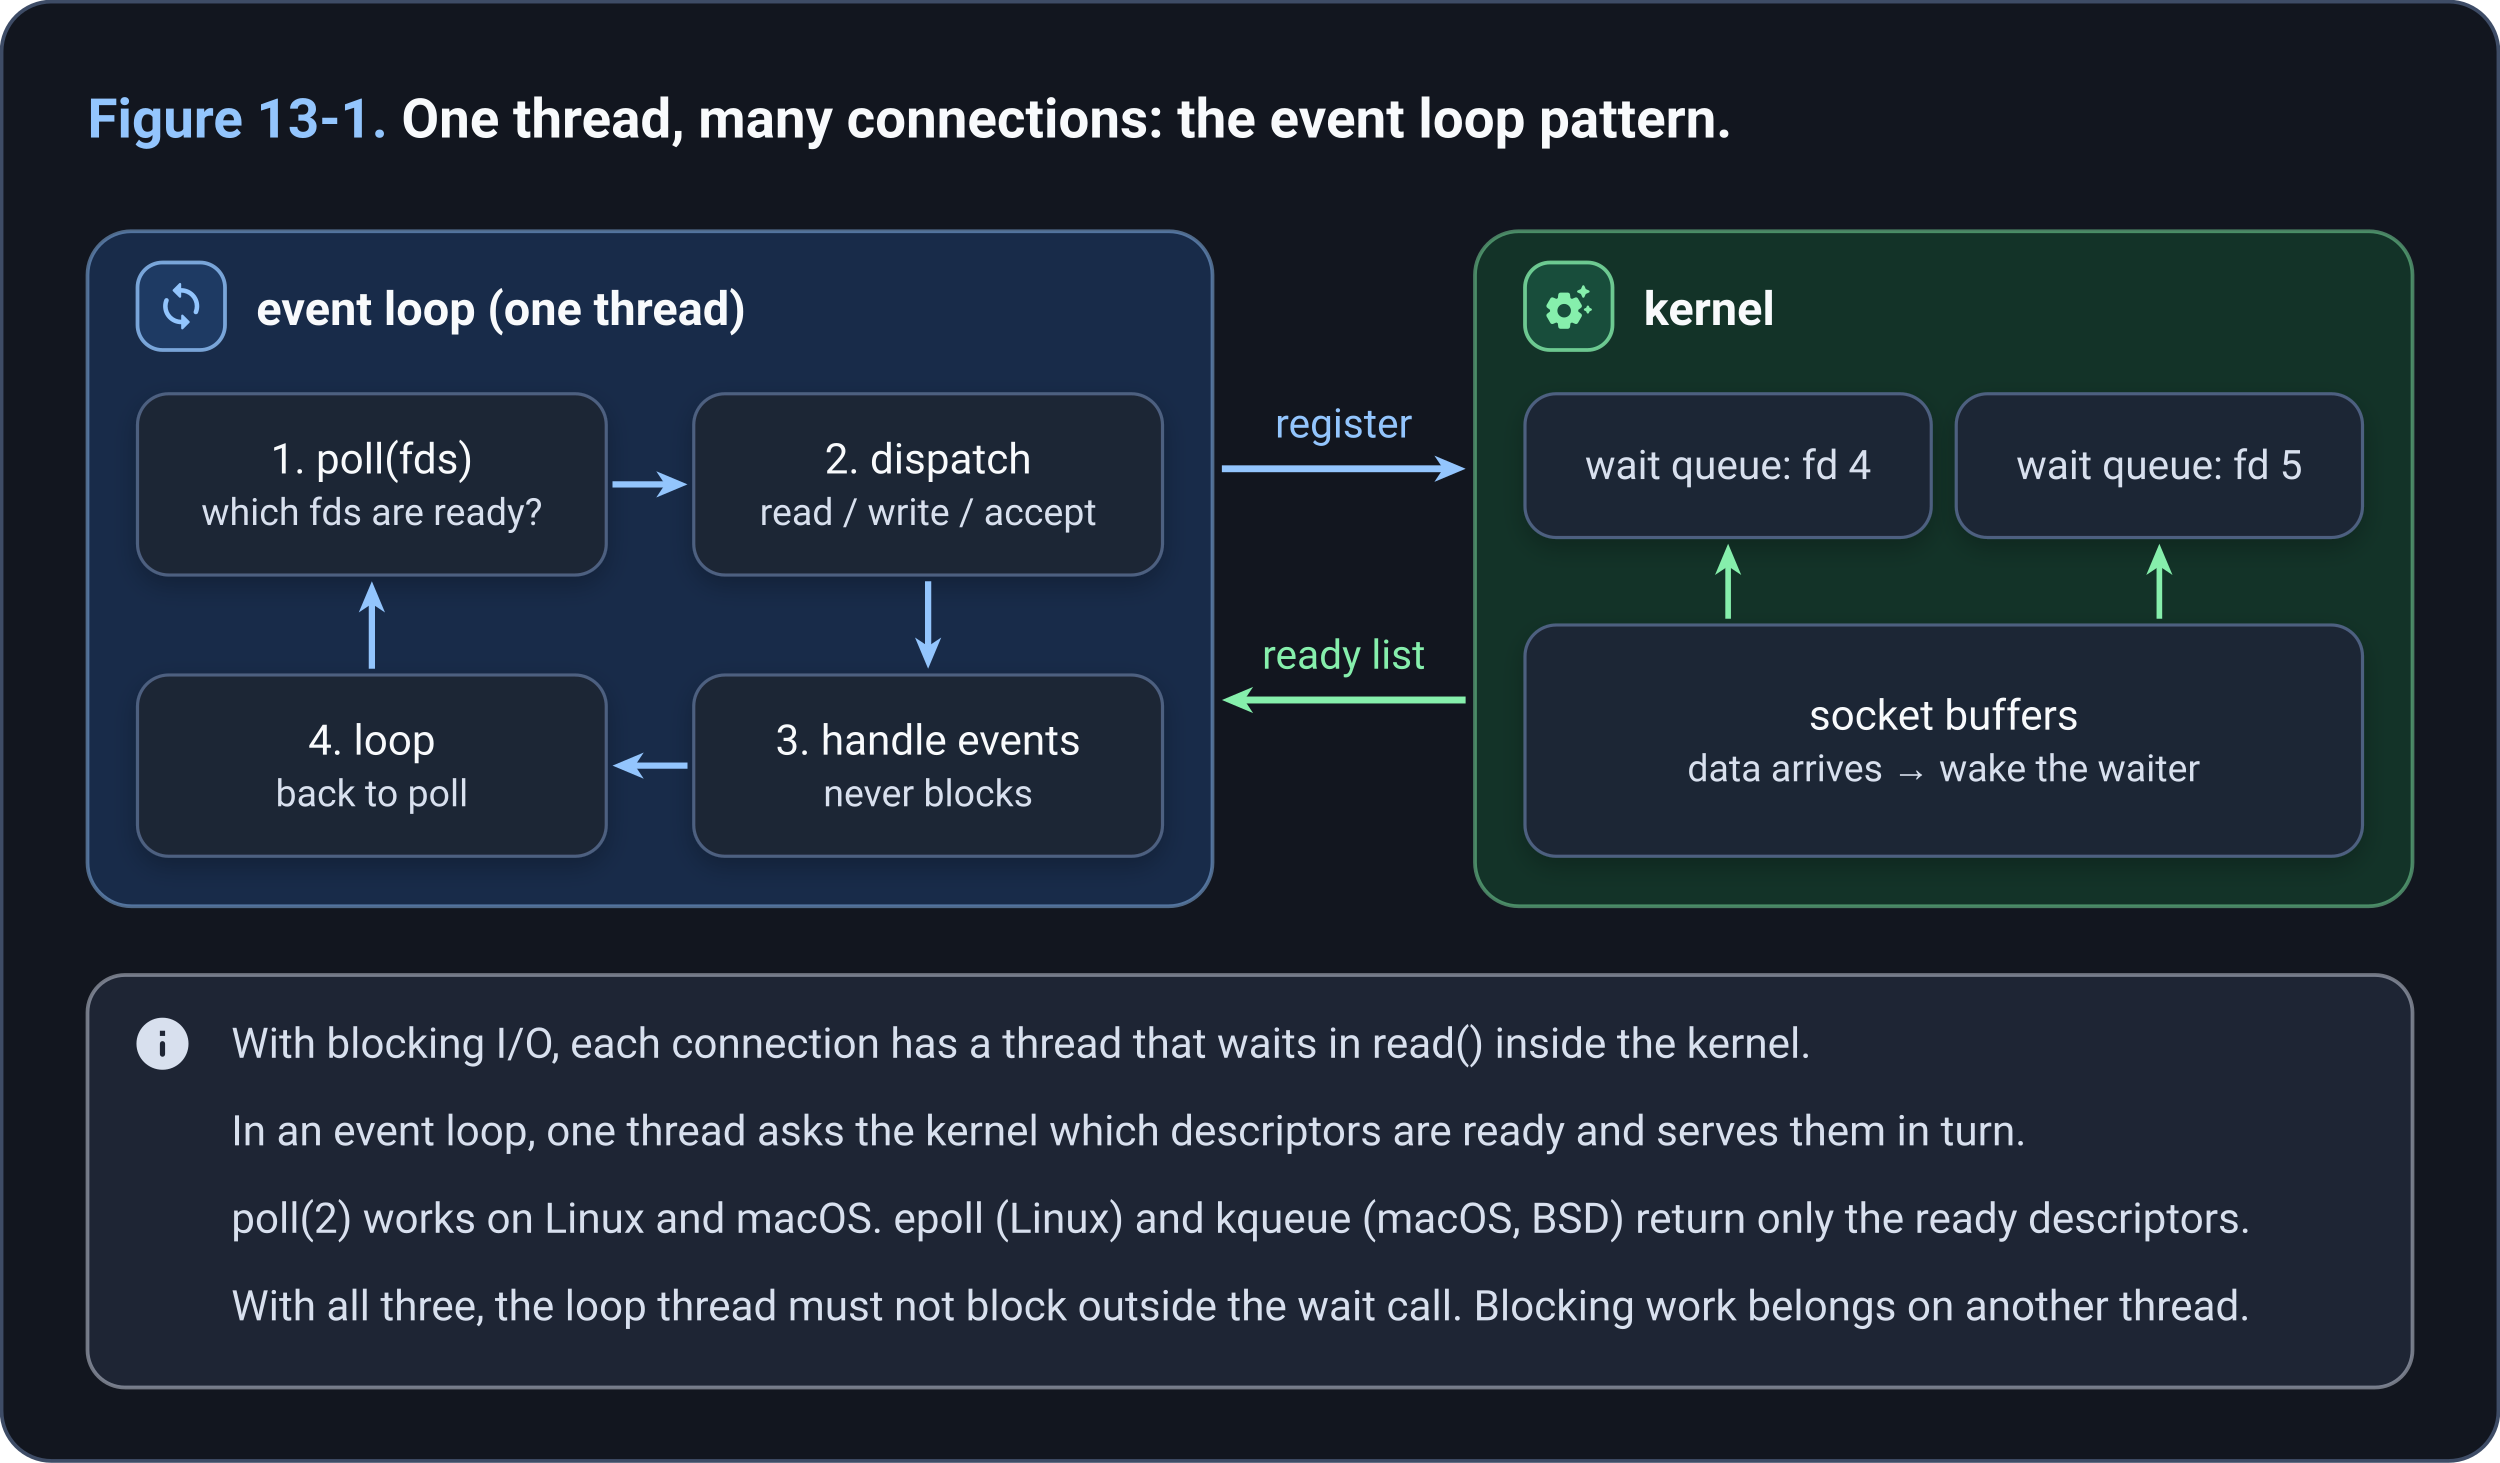
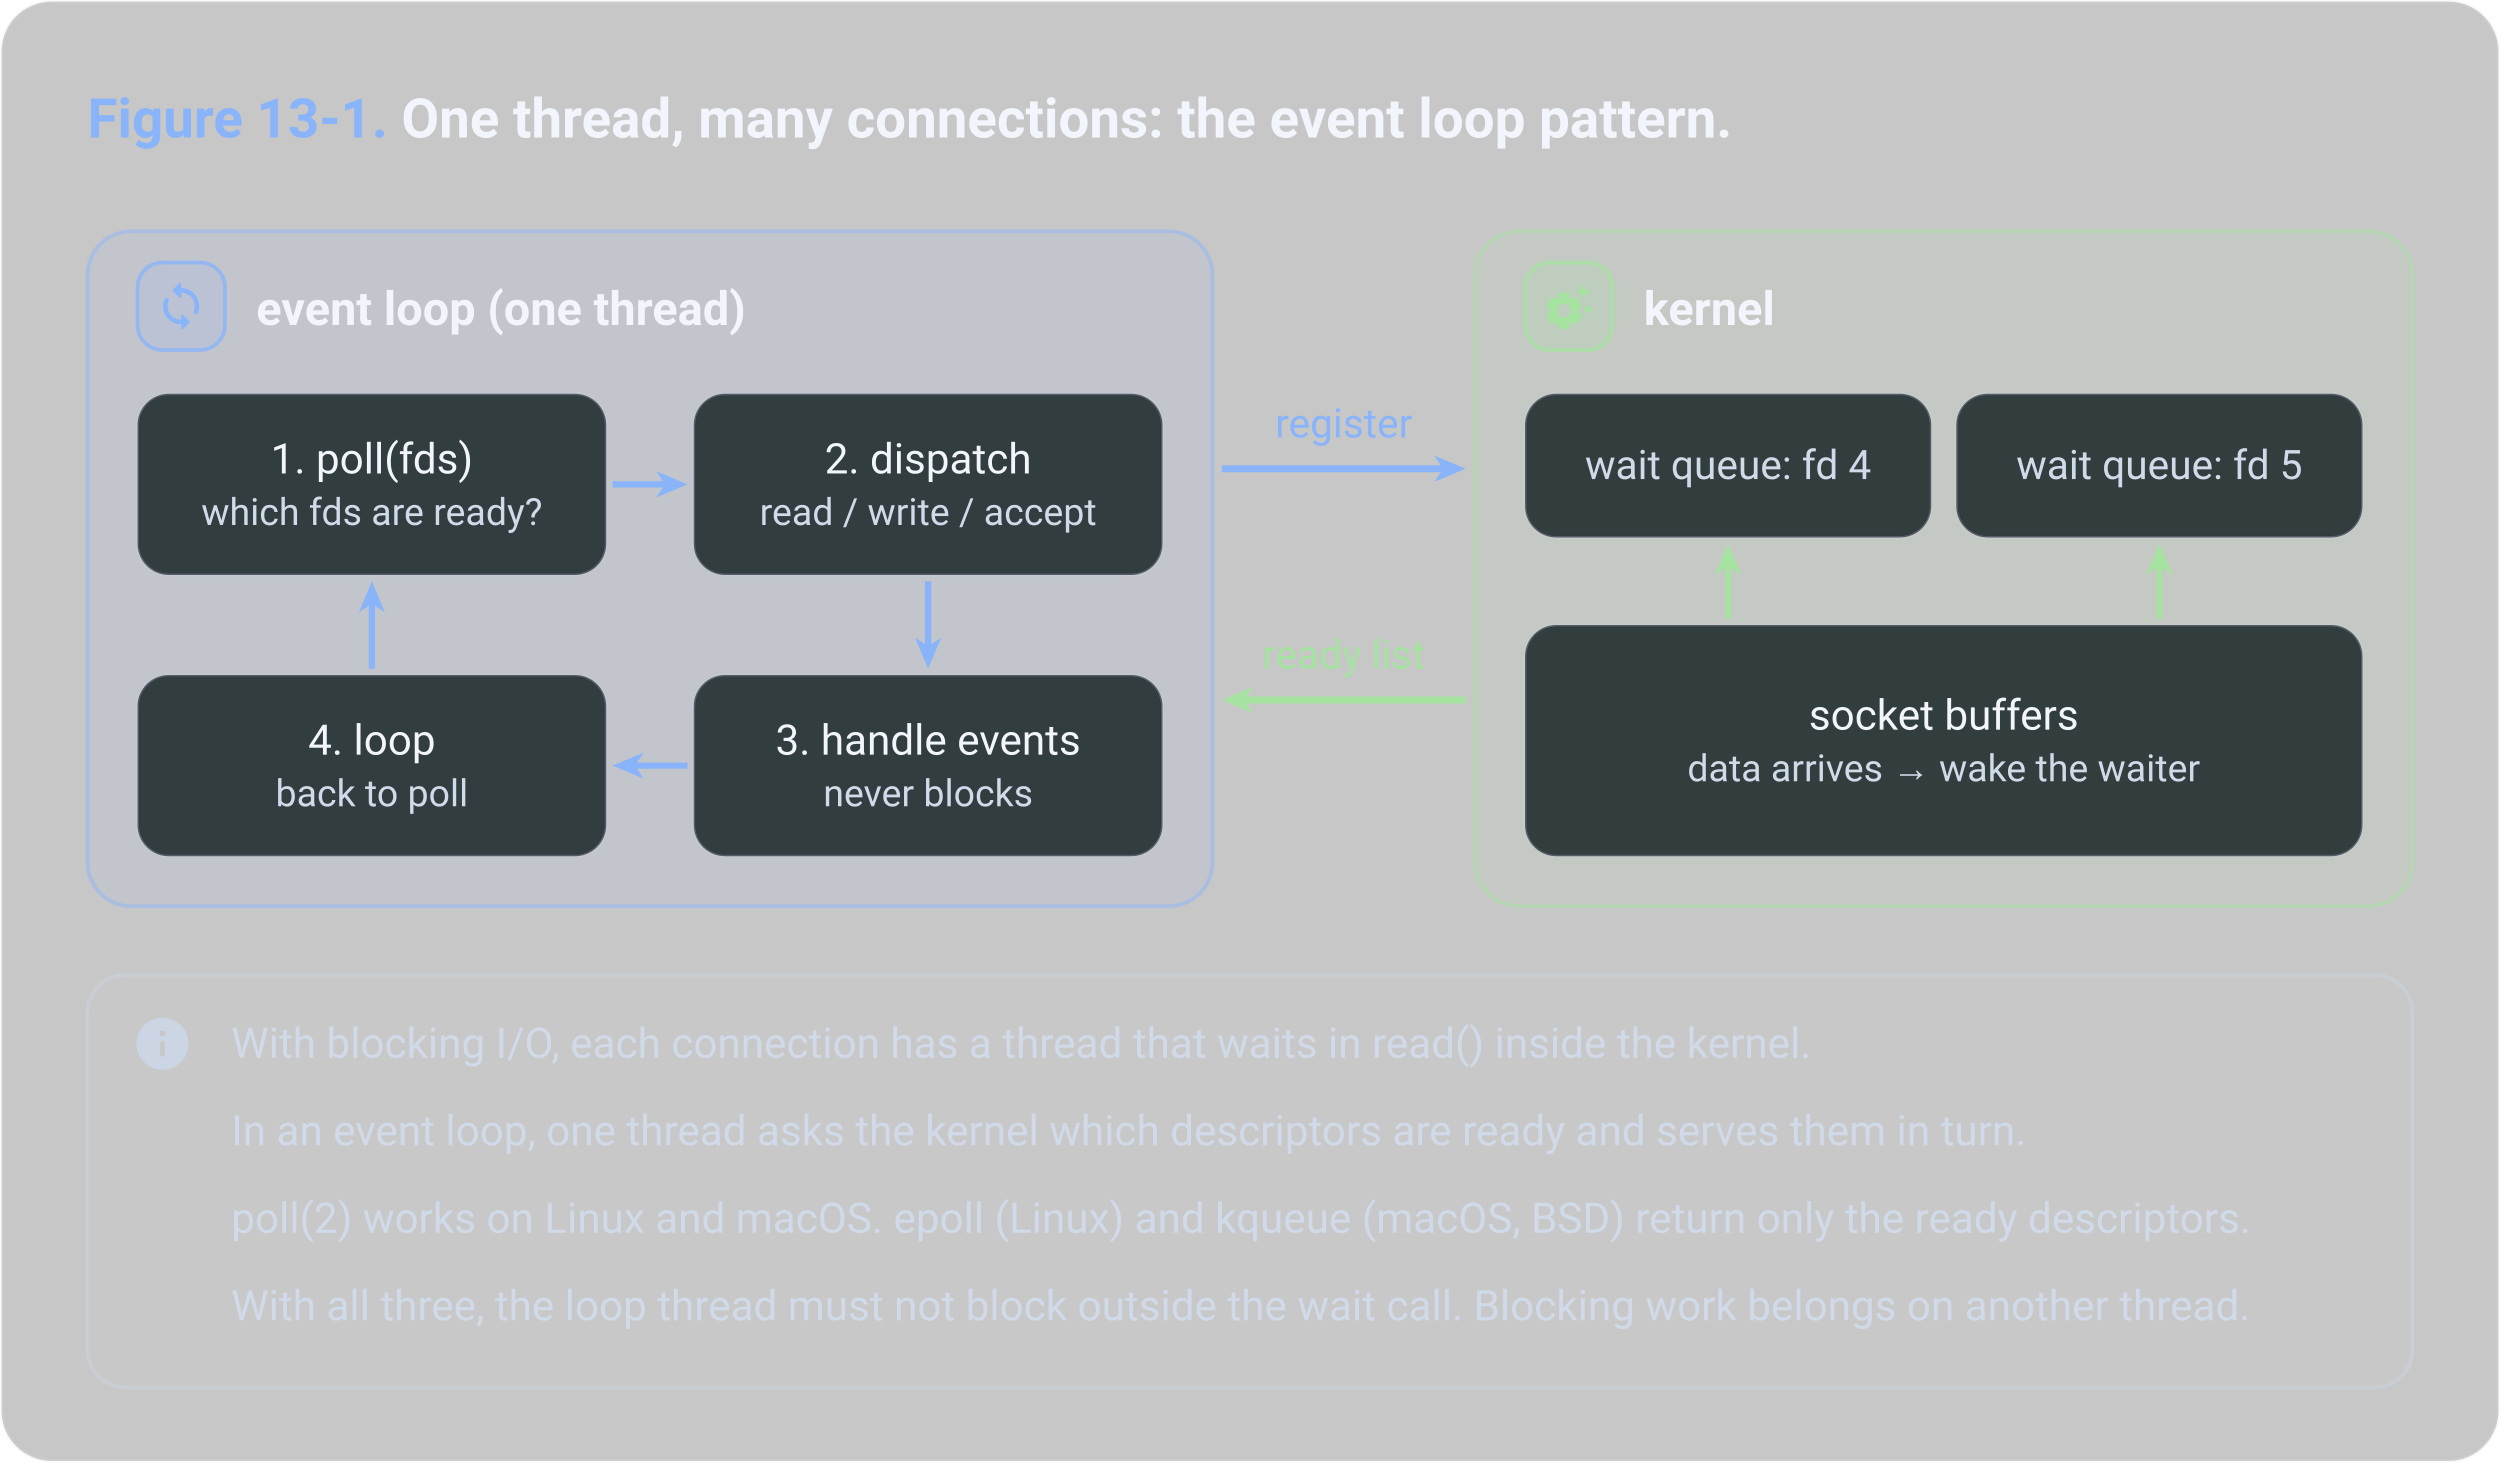
<svg xmlns="http://www.w3.org/2000/svg" viewBox="0 0 800 468" width="800" height="468">
  <style>
-     text { font-family: -apple-system, BlinkMacSystemFont, "Segoe UI", Roboto, "Helvetica Neue", Arial, sans-serif; fill: #F8FAFC; }
-     .paper { fill: #12161F; }
-     .frame { fill: #12161F; stroke: #3E4C66; stroke-width: 1.2; }
-     .card { fill: #1E2636; stroke: #4E6080; stroke-width: 1; }
-     .hair { stroke: #3E4C66; stroke-width: 1.2; fill: none; }
-     .muted { fill: #D8E0EE; }
-     .ink { fill: #F8FAFC; }
+     text { font-family: -apple-system, BlinkMacSystemFont, "Segoe UI", Roboto, "Helvetica Neue", Arial, sans-serif; fill: #F2F6FC; }
+     .paper { fill: #121722; }
+     .frame { fill: rgba(0, 0, 0, 0.22); stroke: rgba(226, 232, 240, 0.18); stroke-width: 1.2; }
+     .card { fill: rgba(13, 18, 28, 0.80); stroke: rgba(203, 213, 225, 0.24); stroke-width: 1; }
+     .hair { stroke: rgba(226, 232, 240, 0.18); stroke-width: 1.2; fill: none; }
+     .muted { fill: #D0DAE8; }
+     .ink { fill: #F2F6FC; }
    .title { font-size: 17.5px; font-weight: 650; }
    .head { font-size: 15.5px; font-weight: 650; }
    .name { font-size: 15px; font-weight: 650; }
    .body { font-size: 13.5px; }
    .sub { font-size: 13px; }
    .mono { font-size: 12.5px; font-family: "SF Mono", SFMono-Regular, ui-monospace, Menlo, Consolas, monospace; }
    .monob { font-size: 12.5px; font-weight: 650; font-family: "SF Mono", SFMono-Regular, ui-monospace, Menlo, Consolas, monospace; }
    .small { font-size: 12px; }
    .note { font-size: 13.5px; }
    .noteb { font-size: 13.5px; font-weight: 650; }
-     .sub, .small, .note { fill: #D8E0EE; }
-     .c-blue { fill: #182B49; stroke: #93C5FD; stroke-opacity: 0.48; stroke-width: 1.2; }
-     .m-blue { fill: #1E3A63; stroke: #93C5FD; stroke-opacity: 0.78; stroke-width: 1.2; }
-     .a-blue { fill: #93C5FD; }
-     .t-blue { fill: #93C5FD; }
-     .w-blue { stroke: #93C5FD; fill: none; stroke-linecap: butt; stroke-linejoin: round; }
-     .o-blue { stroke: #93C5FD; fill: none; stroke-width: 1.5; }
-     .h-blue { stroke: #93C5FD; stroke-width: 1.4; }
-     .c-green { fill: #133328; stroke: #86EFAC; stroke-opacity: 0.48; stroke-width: 1.2; }
-     .m-green { fill: #184D3B; stroke: #86EFAC; stroke-opacity: 0.78; stroke-width: 1.2; }
-     .a-green { fill: #86EFAC; }
-     .t-green { fill: #86EFAC; }
-     .w-green { stroke: #86EFAC; fill: none; stroke-linecap: butt; stroke-linejoin: round; }
-     .o-green { stroke: #86EFAC; fill: none; stroke-width: 1.5; }
-     .h-green { stroke: #86EFAC; stroke-width: 1.4; }
-     .c-amber { fill: #34250F; stroke: #FDE078; stroke-opacity: 0.48; stroke-width: 1.2; }
-     .m-amber { fill: #4F3814; stroke: #FDE078; stroke-opacity: 0.78; stroke-width: 1.2; }
-     .a-amber { fill: #FDE078; }
-     .t-amber { fill: #FDE078; }
-     .w-amber { stroke: #FDE078; fill: none; stroke-linecap: butt; stroke-linejoin: round; }
-     .o-amber { stroke: #FDE078; fill: none; stroke-width: 1.5; }
-     .h-amber { stroke: #FDE078; stroke-width: 1.4; }
-     .c-red { fill: #3A1B23; stroke: #FDA4AF; stroke-opacity: 0.48; stroke-width: 1.2; }
-     .m-red { fill: #582430; stroke: #FDA4AF; stroke-opacity: 0.78; stroke-width: 1.2; }
-     .a-red { fill: #FDA4AF; }
-     .t-red { fill: #FDA4AF; }
-     .w-red { stroke: #FDA4AF; fill: none; stroke-linecap: butt; stroke-linejoin: round; }
-     .o-red { stroke: #FDA4AF; fill: none; stroke-width: 1.5; }
-     .h-red { stroke: #FDA4AF; stroke-width: 1.4; }
-     .c-purple { fill: #261E47; stroke: #DDD6FE; stroke-opacity: 0.48; stroke-width: 1.2; }
-     .m-purple { fill: #382B6B; stroke: #DDD6FE; stroke-opacity: 0.78; stroke-width: 1.2; }
-     .a-purple { fill: #DDD6FE; }
-     .t-purple { fill: #DDD6FE; }
-     .w-purple { stroke: #DDD6FE; fill: none; stroke-linecap: butt; stroke-linejoin: round; }
-     .o-purple { stroke: #DDD6FE; fill: none; stroke-width: 1.5; }
-     .h-purple { stroke: #DDD6FE; stroke-width: 1.4; }
-     .c-teal { fill: #113136; stroke: #5EEAD4; stroke-opacity: 0.48; stroke-width: 1.2; }
-     .m-teal { fill: #164A52; stroke: #5EEAD4; stroke-opacity: 0.78; stroke-width: 1.2; }
-     .a-teal { fill: #5EEAD4; }
-     .t-teal { fill: #5EEAD4; }
-     .w-teal { stroke: #5EEAD4; fill: none; stroke-linecap: butt; stroke-linejoin: round; }
-     .o-teal { stroke: #5EEAD4; fill: none; stroke-width: 1.5; }
-     .h-teal { stroke: #5EEAD4; stroke-width: 1.4; }
-     .c-gray { fill: #1E2534; stroke: #D8E0EE; stroke-opacity: 0.48; stroke-width: 1.2; }
-     .m-gray { fill: #2C364A; stroke: #D8E0EE; stroke-opacity: 0.78; stroke-width: 1.2; }
-     .a-gray { fill: #D8E0EE; }
-     .t-gray { fill: #D8E0EE; }
-     .w-gray { stroke: #D8E0EE; fill: none; stroke-linecap: butt; stroke-linejoin: round; }
-     .o-gray { stroke: #D8E0EE; fill: none; stroke-width: 1.5; }
-     .h-gray { stroke: #D8E0EE; stroke-width: 1.4; }
-     .c-wire { fill: #1E2534; }
-     .m-wire { fill: #2C364A; }
-     .a-wire { fill: #CBD5E1; }
-     .t-wire { fill: #CBD5E1; }
-     .w-wire { stroke: #CBD5E1; fill: none; stroke-linecap: butt; stroke-linejoin: round; }
-     .o-wire { stroke: #CBD5E1; fill: none; stroke-width: 1.5; }
-     .h-wire { stroke: #CBD5E1; stroke-width: 1.4; }
+     .sub, .small, .note { fill: #D0DAE8; }
+     .c-blue { fill: rgba(137, 180, 250, 0.08); stroke: #89B4FA; stroke-opacity: 0.48; stroke-width: 1.2; }
+     .m-blue { fill: rgba(137, 180, 250, 0.16); stroke: #89B4FA; stroke-opacity: 0.78; stroke-width: 1.2; }
+     .a-blue { fill: #89B4FA; }
+     .t-blue { fill: #89B4FA; }
+     .w-blue { stroke: #89B4FA; fill: none; stroke-linecap: butt; stroke-linejoin: round; }
+     .o-blue { stroke: #89B4FA; fill: none; stroke-width: 1.5; }
+     .h-blue { stroke: #89B4FA; stroke-width: 1.4; }
+     .c-green { fill: rgba(166, 227, 161, 0.08); stroke: #A6E3A1; stroke-opacity: 0.48; stroke-width: 1.2; }
+     .m-green { fill: rgba(166, 227, 161, 0.15); stroke: #A6E3A1; stroke-opacity: 0.78; stroke-width: 1.2; }
+     .a-green { fill: #A6E3A1; }
+     .t-green { fill: #A6E3A1; }
+     .w-green { stroke: #A6E3A1; fill: none; stroke-linecap: butt; stroke-linejoin: round; }
+     .o-green { stroke: #A6E3A1; fill: none; stroke-width: 1.5; }
+     .h-green { stroke: #A6E3A1; stroke-width: 1.4; }
+     .c-amber { fill: rgba(242, 201, 138, 0.08); stroke: #F2C98A; stroke-opacity: 0.48; stroke-width: 1.2; }
+     .m-amber { fill: rgba(242, 201, 138, 0.16); stroke: #F2C98A; stroke-opacity: 0.78; stroke-width: 1.2; }
+     .a-amber { fill: #F2C98A; }
+     .t-amber { fill: #F2C98A; }
+     .w-amber { stroke: #F2C98A; fill: none; stroke-linecap: butt; stroke-linejoin: round; }
+     .o-amber { stroke: #F2C98A; fill: none; stroke-width: 1.5; }
+     .h-amber { stroke: #F2C98A; stroke-width: 1.4; }
+     .c-red { fill: rgba(243, 166, 178, 0.08); stroke: #F3A6B2; stroke-opacity: 0.48; stroke-width: 1.2; }
+     .m-red { fill: rgba(243, 166, 178, 0.16); stroke: #F3A6B2; stroke-opacity: 0.78; stroke-width: 1.2; }
+     .a-red { fill: #F3A6B2; }
+     .t-red { fill: #F3A6B2; }
+     .w-red { stroke: #F3A6B2; fill: none; stroke-linecap: butt; stroke-linejoin: round; }
+     .o-red { stroke: #F3A6B2; fill: none; stroke-width: 1.5; }
+     .h-red { stroke: #F3A6B2; stroke-width: 1.4; }
+     .c-purple { fill: rgba(200, 182, 255, 0.08); stroke: #C8B6FF; stroke-opacity: 0.48; stroke-width: 1.2; }
+     .m-purple { fill: rgba(200, 182, 255, 0.16); stroke: #C8B6FF; stroke-opacity: 0.78; stroke-width: 1.2; }
+     .a-purple { fill: #C8B6FF; }
+     .t-purple { fill: #C8B6FF; }
+     .w-purple { stroke: #C8B6FF; fill: none; stroke-linecap: butt; stroke-linejoin: round; }
+     .o-purple { stroke: #C8B6FF; fill: none; stroke-width: 1.5; }
+     .h-purple { stroke: #C8B6FF; stroke-width: 1.4; }
+     .c-teal { fill: rgba(137, 216, 211, 0.08); stroke: #89D8D3; stroke-opacity: 0.48; stroke-width: 1.2; }
+     .m-teal { fill: rgba(137, 216, 211, 0.15); stroke: #89D8D3; stroke-opacity: 0.78; stroke-width: 1.2; }
+     .a-teal { fill: #89D8D3; }
+     .t-teal { fill: #89D8D3; }
+     .w-teal { stroke: #89D8D3; fill: none; stroke-linecap: butt; stroke-linejoin: round; }
+     .o-teal { stroke: #89D8D3; fill: none; stroke-width: 1.5; }
+     .h-teal { stroke: #89D8D3; stroke-width: 1.4; }
+     .c-gray { fill: rgba(226, 232, 240, 0.04); stroke: #CBD5E4; stroke-opacity: 0.48; stroke-width: 1.2; }
+     .m-gray { fill: rgba(226, 232, 240, 0.10); stroke: #CBD5E4; stroke-opacity: 0.78; stroke-width: 1.2; }
+     .a-gray { fill: #CBD5E4; }
+     .t-gray { fill: #CBD5E4; }
+     .w-gray { stroke: #CBD5E4; fill: none; stroke-linecap: butt; stroke-linejoin: round; }
+     .o-gray { stroke: #CBD5E4; fill: none; stroke-width: 1.5; }
+     .h-gray { stroke: #CBD5E4; stroke-width: 1.4; }
+     .c-wire { fill: rgba(226, 232, 240, 0.04); }
+     .m-wire { fill: rgba(226, 232, 240, 0.10); }
+     .a-wire { fill: #AAB7C9; }
+     .t-wire { fill: #AAB7C9; }
+     .w-wire { stroke: #AAB7C9; fill: none; stroke-linecap: butt; stroke-linejoin: round; }
+     .o-wire { stroke: #AAB7C9; fill: none; stroke-width: 1.5; }
+     .h-wire { stroke: #AAB7C9; stroke-width: 1.4; }
  </style>
  <defs>
    <filter id="lift" x="-10%" y="-15%" width="120%" height="140%">
-       <feDropShadow dx="0" dy="1" stdDeviation="1.2" flood-color="#000000" flood-opacity="0.35" />
-       <feDropShadow dx="0" dy="3" stdDeviation="4" flood-color="#000000" flood-opacity="0.24" />
+       <feDropShadow dx="0" dy="1" stdDeviation="1.2" flood-color="#000000" flood-opacity="0.0" />
+       <feDropShadow dx="0" dy="3" stdDeviation="4" flood-color="#000000" flood-opacity="0.00" />
    </filter>
  </defs>
  <rect x="0.5" y="0.5" width="799" height="467" rx="16" class="frame" />
  <text x="28" y="44" class="title">
    <tspan class="t-blue">Figure 13-1.</tspan> One thread, many connections: the event loop pattern.</text>
  <g transform="translate(0 74)">
    <rect x="28.0" y="0.0" width="360.0" height="216.0" rx="14" class="c-blue" />
    <rect x="44.0" y="10.0" width="28.0" height="28.0" rx="8" class="m-blue" />
    <g transform="translate(49.3 15.3) scale(0.723)" class="a-blue">
      <path d="M12 4V2.21c0-.45-.54-.67-.85-.35l-2.8 2.79c-.2.2-.2.51 0 .71l2.79 2.79c.32.31.86.09.86-.36V6c3.31 0 6 2.69 6 6 0 .79-.15 1.56-.44 2.25-.15.36-.04.77.23 1.04.51.51 1.37.33 1.64-.34.37-.91.57-1.91.57-2.95 0-4.42-3.58-8-8-8zm0 14c-3.31 0-6-2.69-6-6 0-.79.15-1.56.44-2.25.15-.36.04-.77-.23-1.04-.51-.51-1.37-.33-1.64.34C4.2 9.96 4 10.96 4 12c0 4.42 3.58 8 8 8v1.79c0 .45.54.67.85.35l2.79-2.79c.2-.2.2-.51 0-.71l-2.79-2.79a.5.5 0 0 0-.85.36V18z" />
    </g>
    <text x="82.0" y="30.0" class="name">event loop (one thread)</text>
    <rect x="44.0" y="52.0" width="150.0" height="58.0" rx="10" class="card" filter="url(#lift)" />
    <text x="119.0" y="77.5" class="body" text-anchor="middle" data-fit="49.0,189.0">1. poll(fds)</text>
    <text x="119.0" y="94.0" class="small" text-anchor="middle" data-fit="49.0,189.0">which fds are ready?</text>
    <rect x="222.0" y="52.0" width="150.0" height="58.0" rx="10" class="card" filter="url(#lift)" />
    <text x="297.0" y="77.5" class="body" text-anchor="middle" data-fit="227.0,367.0">2. dispatch</text>
    <text x="297.0" y="94.0" class="small" text-anchor="middle" data-fit="227.0,367.0">read / write / accept</text>
    <rect x="222.0" y="142.0" width="150.0" height="58.0" rx="10" class="card" filter="url(#lift)" />
    <text x="297.0" y="167.5" class="body" text-anchor="middle" data-fit="227.0,367.0">3. handle events</text>
    <text x="297.0" y="184.0" class="small" text-anchor="middle" data-fit="227.0,367.0">never blocks</text>
    <rect x="44.0" y="142.0" width="150.0" height="58.0" rx="10" class="card" filter="url(#lift)" />
    <text x="119.0" y="167.5" class="body" text-anchor="middle" data-fit="49.0,189.0">4. loop</text>
    <text x="119.0" y="184.0" class="small" text-anchor="middle" data-fit="49.0,189.0">back to poll</text>
    <polygon points="220.0,81.0 210.0,85.2 212.8,81.0 210.0,76.8" class="a-blue" />
    <path d="M196.0,81.0 L213.0,81.0" class="w-blue" stroke-width="2" />
    <polygon points="297.0,140.0 292.8,130.0 297.0,132.8 301.2,130.0" class="a-blue" />
    <path d="M297.0,112.0 L297.0,133.0" class="w-blue" stroke-width="2" />
    <polygon points="196.0,171.0 206.0,166.8 203.2,171.0 206.0,175.2" class="a-blue" />
    <path d="M220.0,171.0 L203.0,171.0" class="w-blue" stroke-width="2" />
    <polygon points="119.0,112.0 123.2,122.0 119.0,119.2 114.8,122.0" class="a-blue" />
    <path d="M119.0,140.0 L119.0,119.0" class="w-blue" stroke-width="2" />
    <rect x="472.0" y="0.0" width="300.0" height="216.0" rx="14" class="c-green" />
    <rect x="488.0" y="10.0" width="28.0" height="28.0" rx="8" class="m-green" />
    <g transform="translate(493.3 15.3) scale(0.723)" class="a-green">
      <path d="m18.04 7.99-.63-1.4-1.4-.63a.5.5 0 0 1 0-.91l1.4-.63.63-1.4a.5.5 0 0 1 .91 0l.63 1.4 1.4.63a.5.5 0 0 1 0 .91l-1.4.63-.63 1.4c-.17.39-.73.39-.91 0zm3.24 4.73-.32-.72a.5.5 0 0 0-.91 0l-.32.72-.73.32a.5.5 0 0 0 0 .91l.72.32.32.73a.5.5 0 0 0 .91 0l.32-.72.73-.32a.5.5 0 0 0 0-.91l-.72-.33zm-5.04 1.65 1.23.93c.4.3.51.86.26 1.3l-1.62 2.8c-.25.44-.79.62-1.25.42l-1.43-.6c-.2.13-.42.26-.64.37l-.19 1.54c-.06.5-.49.88-.99.88H8.38c-.5 0-.93-.38-.99-.88l-.19-1.54c-.22-.11-.43-.23-.64-.37l-1.43.6c-.46.2-1 .02-1.25-.42l-1.62-2.8c-.25-.44-.14-.99.26-1.3l1.23-.93V14c0-.12 0-.25.01-.37l-1.23-.93c-.4-.3-.51-.86-.26-1.3l1.62-2.8c.25-.44.79-.62 1.25-.42l1.43.6c.2-.13.42-.26.64-.37l.19-1.54c.05-.49.48-.87.98-.87h3.23c.5 0 .93.38.99.88l.19 1.54c.22.11.43.23.64.37l1.43-.6c.46-.2 1-.02 1.25.42l1.62 2.8c.25.44.14.99-.26 1.3l-1.23.93c.01.12.01.24.01.37s0 .24-.01.36zM13 14c0-1.66-1.34-3-3-3s-3 1.34-3 3 1.34 3 3 3 3-1.34 3-3z" />
    </g>
    <text x="526.0" y="30.0" class="name">kernel</text>
    <rect x="488.0" y="52.0" width="130.0" height="46.0" rx="10" class="card" filter="url(#lift)" />
    <text x="553.0" y="79.3" class="sub" text-anchor="middle" data-fit="493.0,613.0">wait queue: fd 4</text>
    <rect x="626.0" y="52.0" width="130.0" height="46.0" rx="10" class="card" filter="url(#lift)" />
    <text x="691.0" y="79.3" class="sub" text-anchor="middle" data-fit="631.0,751.0">wait queue: fd 5</text>
    <rect x="488.0" y="126.0" width="268.0" height="74.0" rx="10" class="card" filter="url(#lift)" />
    <text x="622.0" y="159.5" class="body" text-anchor="middle" data-fit="493.0,751.0">socket buffers</text>
    <text x="622.0" y="176.0" class="small" text-anchor="middle" data-fit="493.0,751.0">data arrives → wake the waiter</text>
    <polygon points="553.0,100.0 557.2,110.0 553.0,107.2 548.8,110.0" class="a-green" />
    <path d="M553.0,124.0 L553.0,107.0" class="w-green" stroke-width="1.8" />
    <polygon points="691.0,100.0 695.2,110.0 691.0,107.2 686.8,110.0" class="a-green" />
    <path d="M691.0,124.0 L691.0,107.0" class="w-green" stroke-width="1.8" />
    <polygon points="469.0,76.0 459.0,80.2 461.8,76.0 459.0,71.8" class="a-blue" />
    <path d="M391.0,76.0 L462.0,76.0" class="w-blue" stroke-width="2.2" />
    <text x="430.0" y="66.0" class="sub t-blue" text-anchor="middle">register</text>
    <polygon points="391.0,150.0 401.0,145.8 398.2,150.0 401.0,154.2" class="a-green" />
    <path d="M469.0,150.0 L398.0,150.0" class="w-green" stroke-width="2.2" />
    <text x="430.0" y="140.0" class="sub t-green" text-anchor="middle">ready list</text>
  </g>
  <rect x="28" y="312" width="744" height="132" rx="12" class="c-gray" />
  <g transform="translate(42 324) scale(0.833)" class="a-gray">
    <path d="M12 2C6.48 2 2 6.48 2 12s4.48 10 10 10 10-4.48 10-10S17.52 2 12 2zm0 15c-.55 0-1-.45-1-1v-4c0-.55.45-1 1-1s1 .45 1 1v4c0 .55-.45 1-1 1zm1-8h-2V7h2v2z" />
  </g>
  <text x="74" y="338.5" class="note" data-fit="74,760">With blocking I/O, each connection has a thread that waits in read() inside the kernel.</text>
  <text x="74" y="366.5" class="note" data-fit="74,760">In an event loop, one thread asks the kernel which descriptors are ready and serves them in turn.</text>
  <text x="74" y="394.5" class="note" data-fit="74,760">poll(2) works on Linux and macOS. epoll (Linux) and kqueue (macOS, BSD) return only the ready descriptors.</text>
  <text x="74" y="422.5" class="note" data-fit="74,760">With all three, the loop thread must not block outside the wait call. Blocking work belongs on another thread.</text>
</svg>
